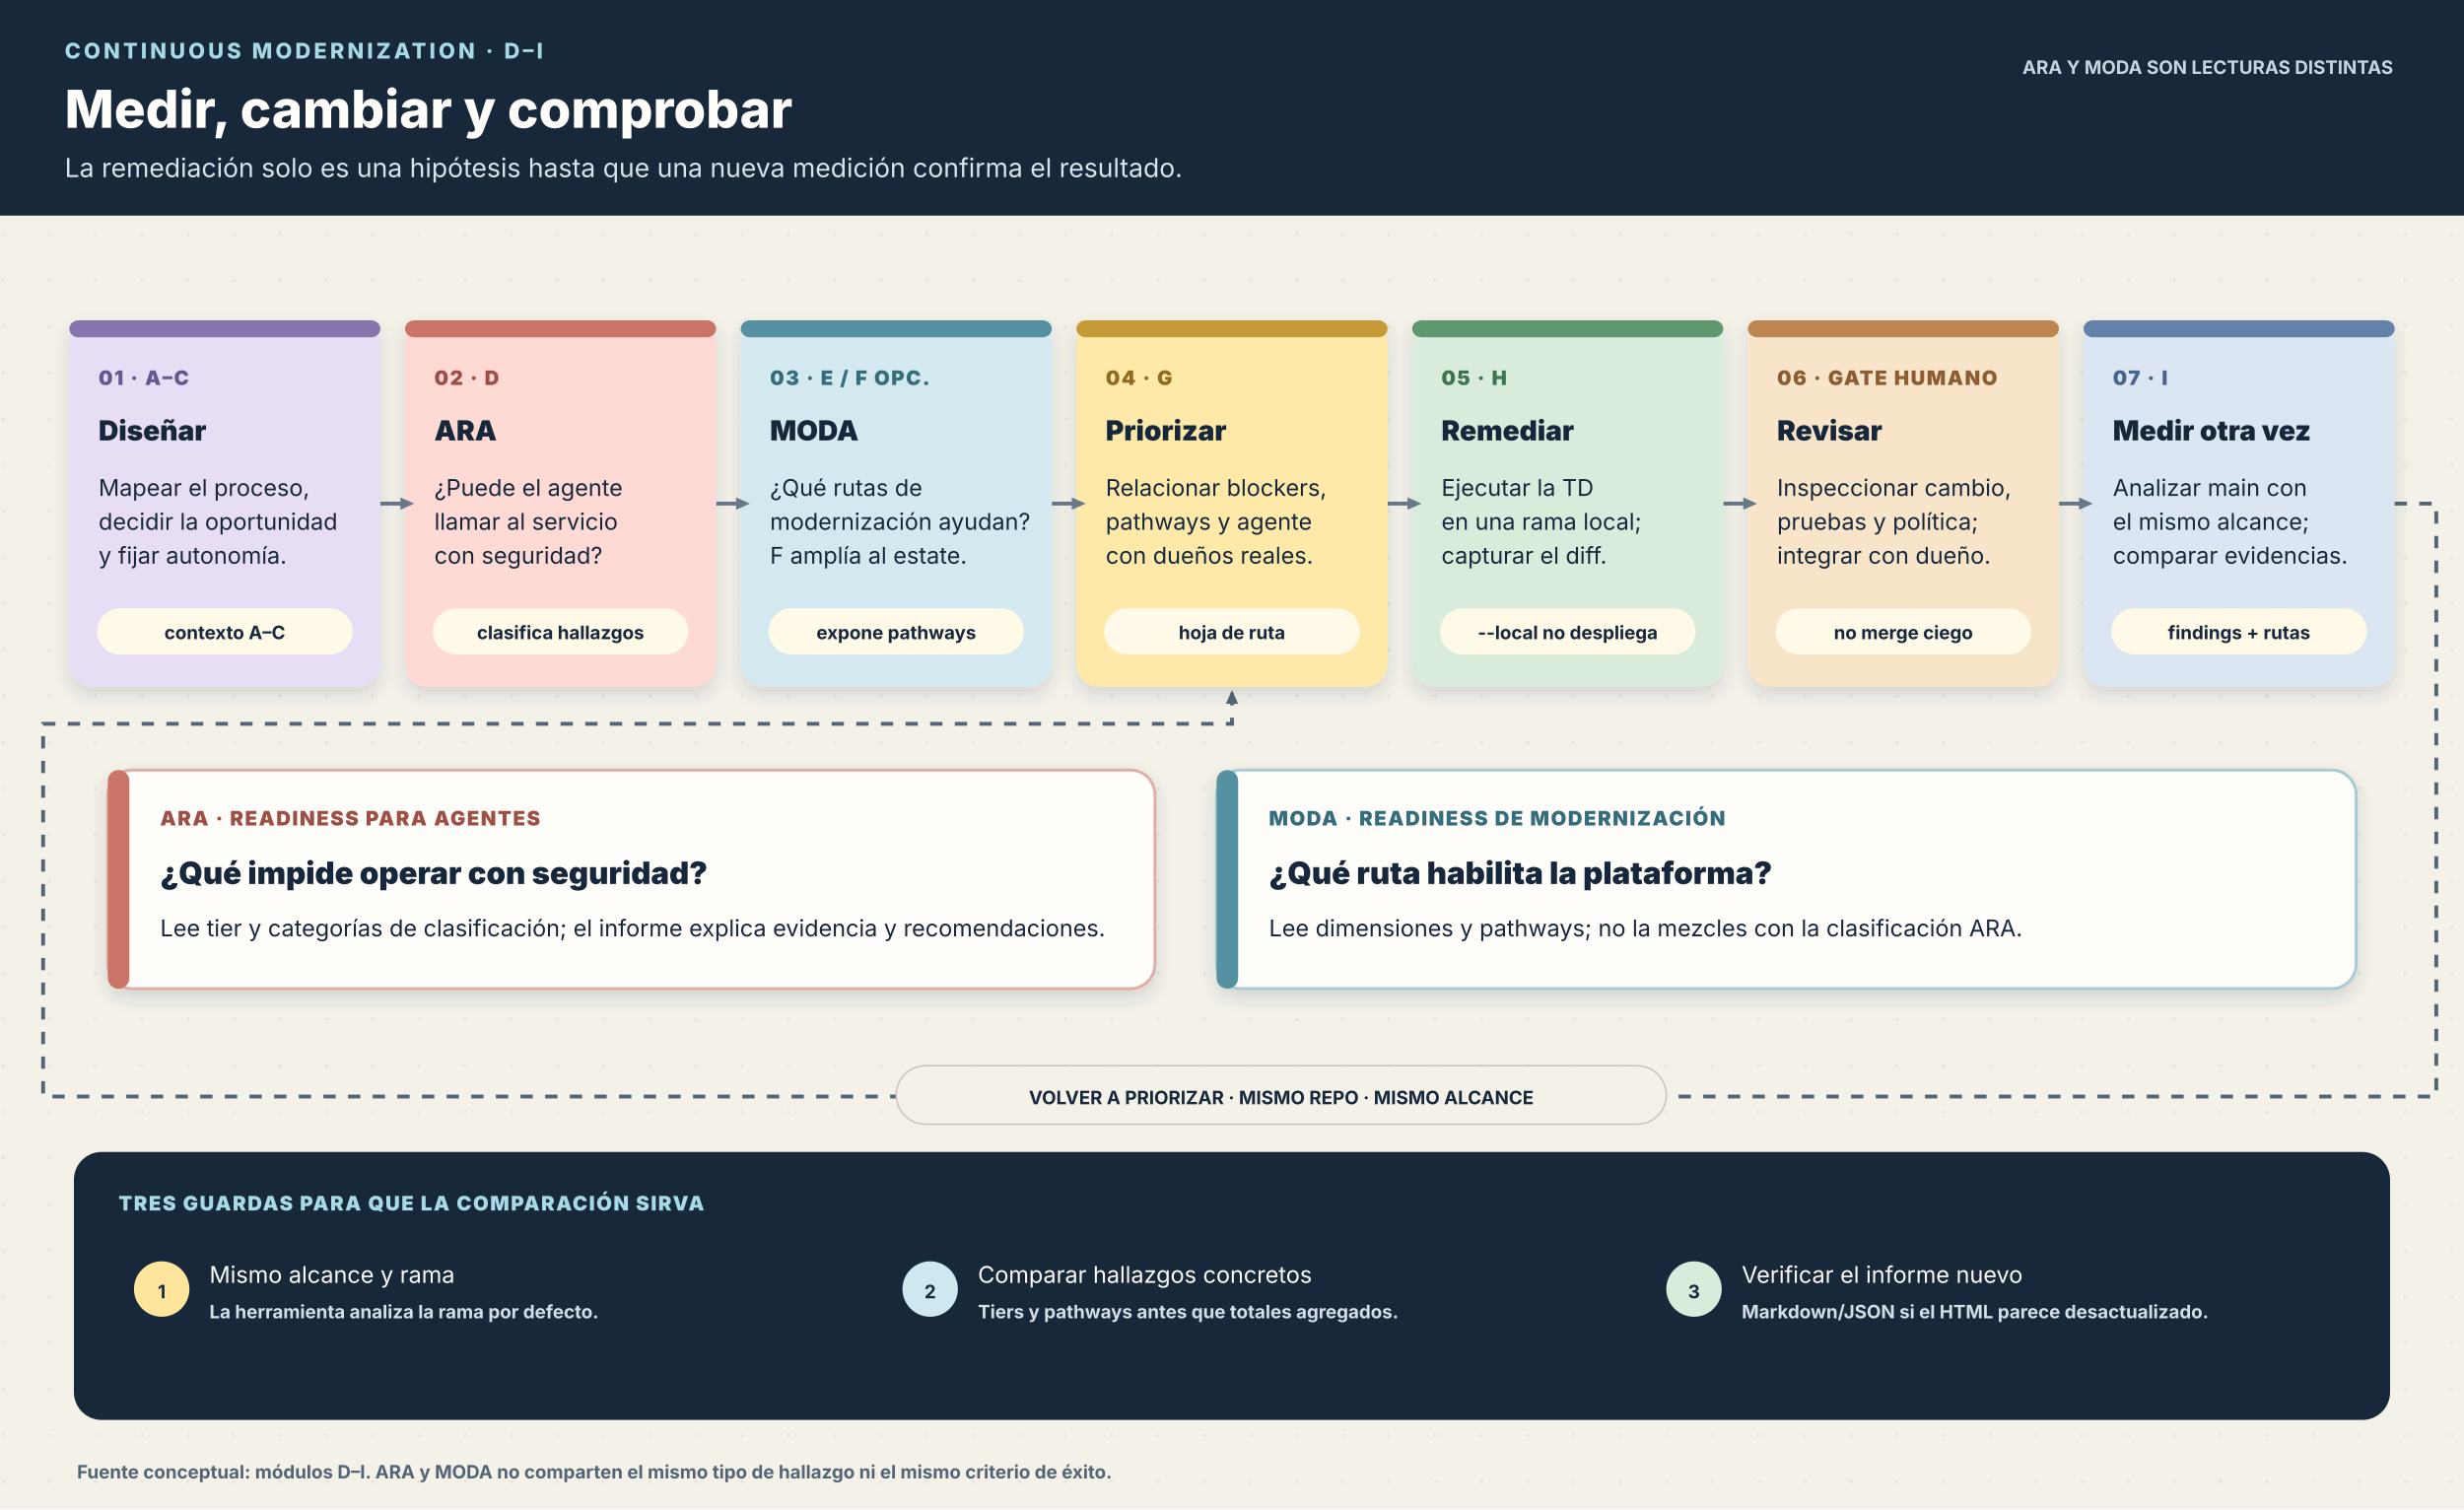
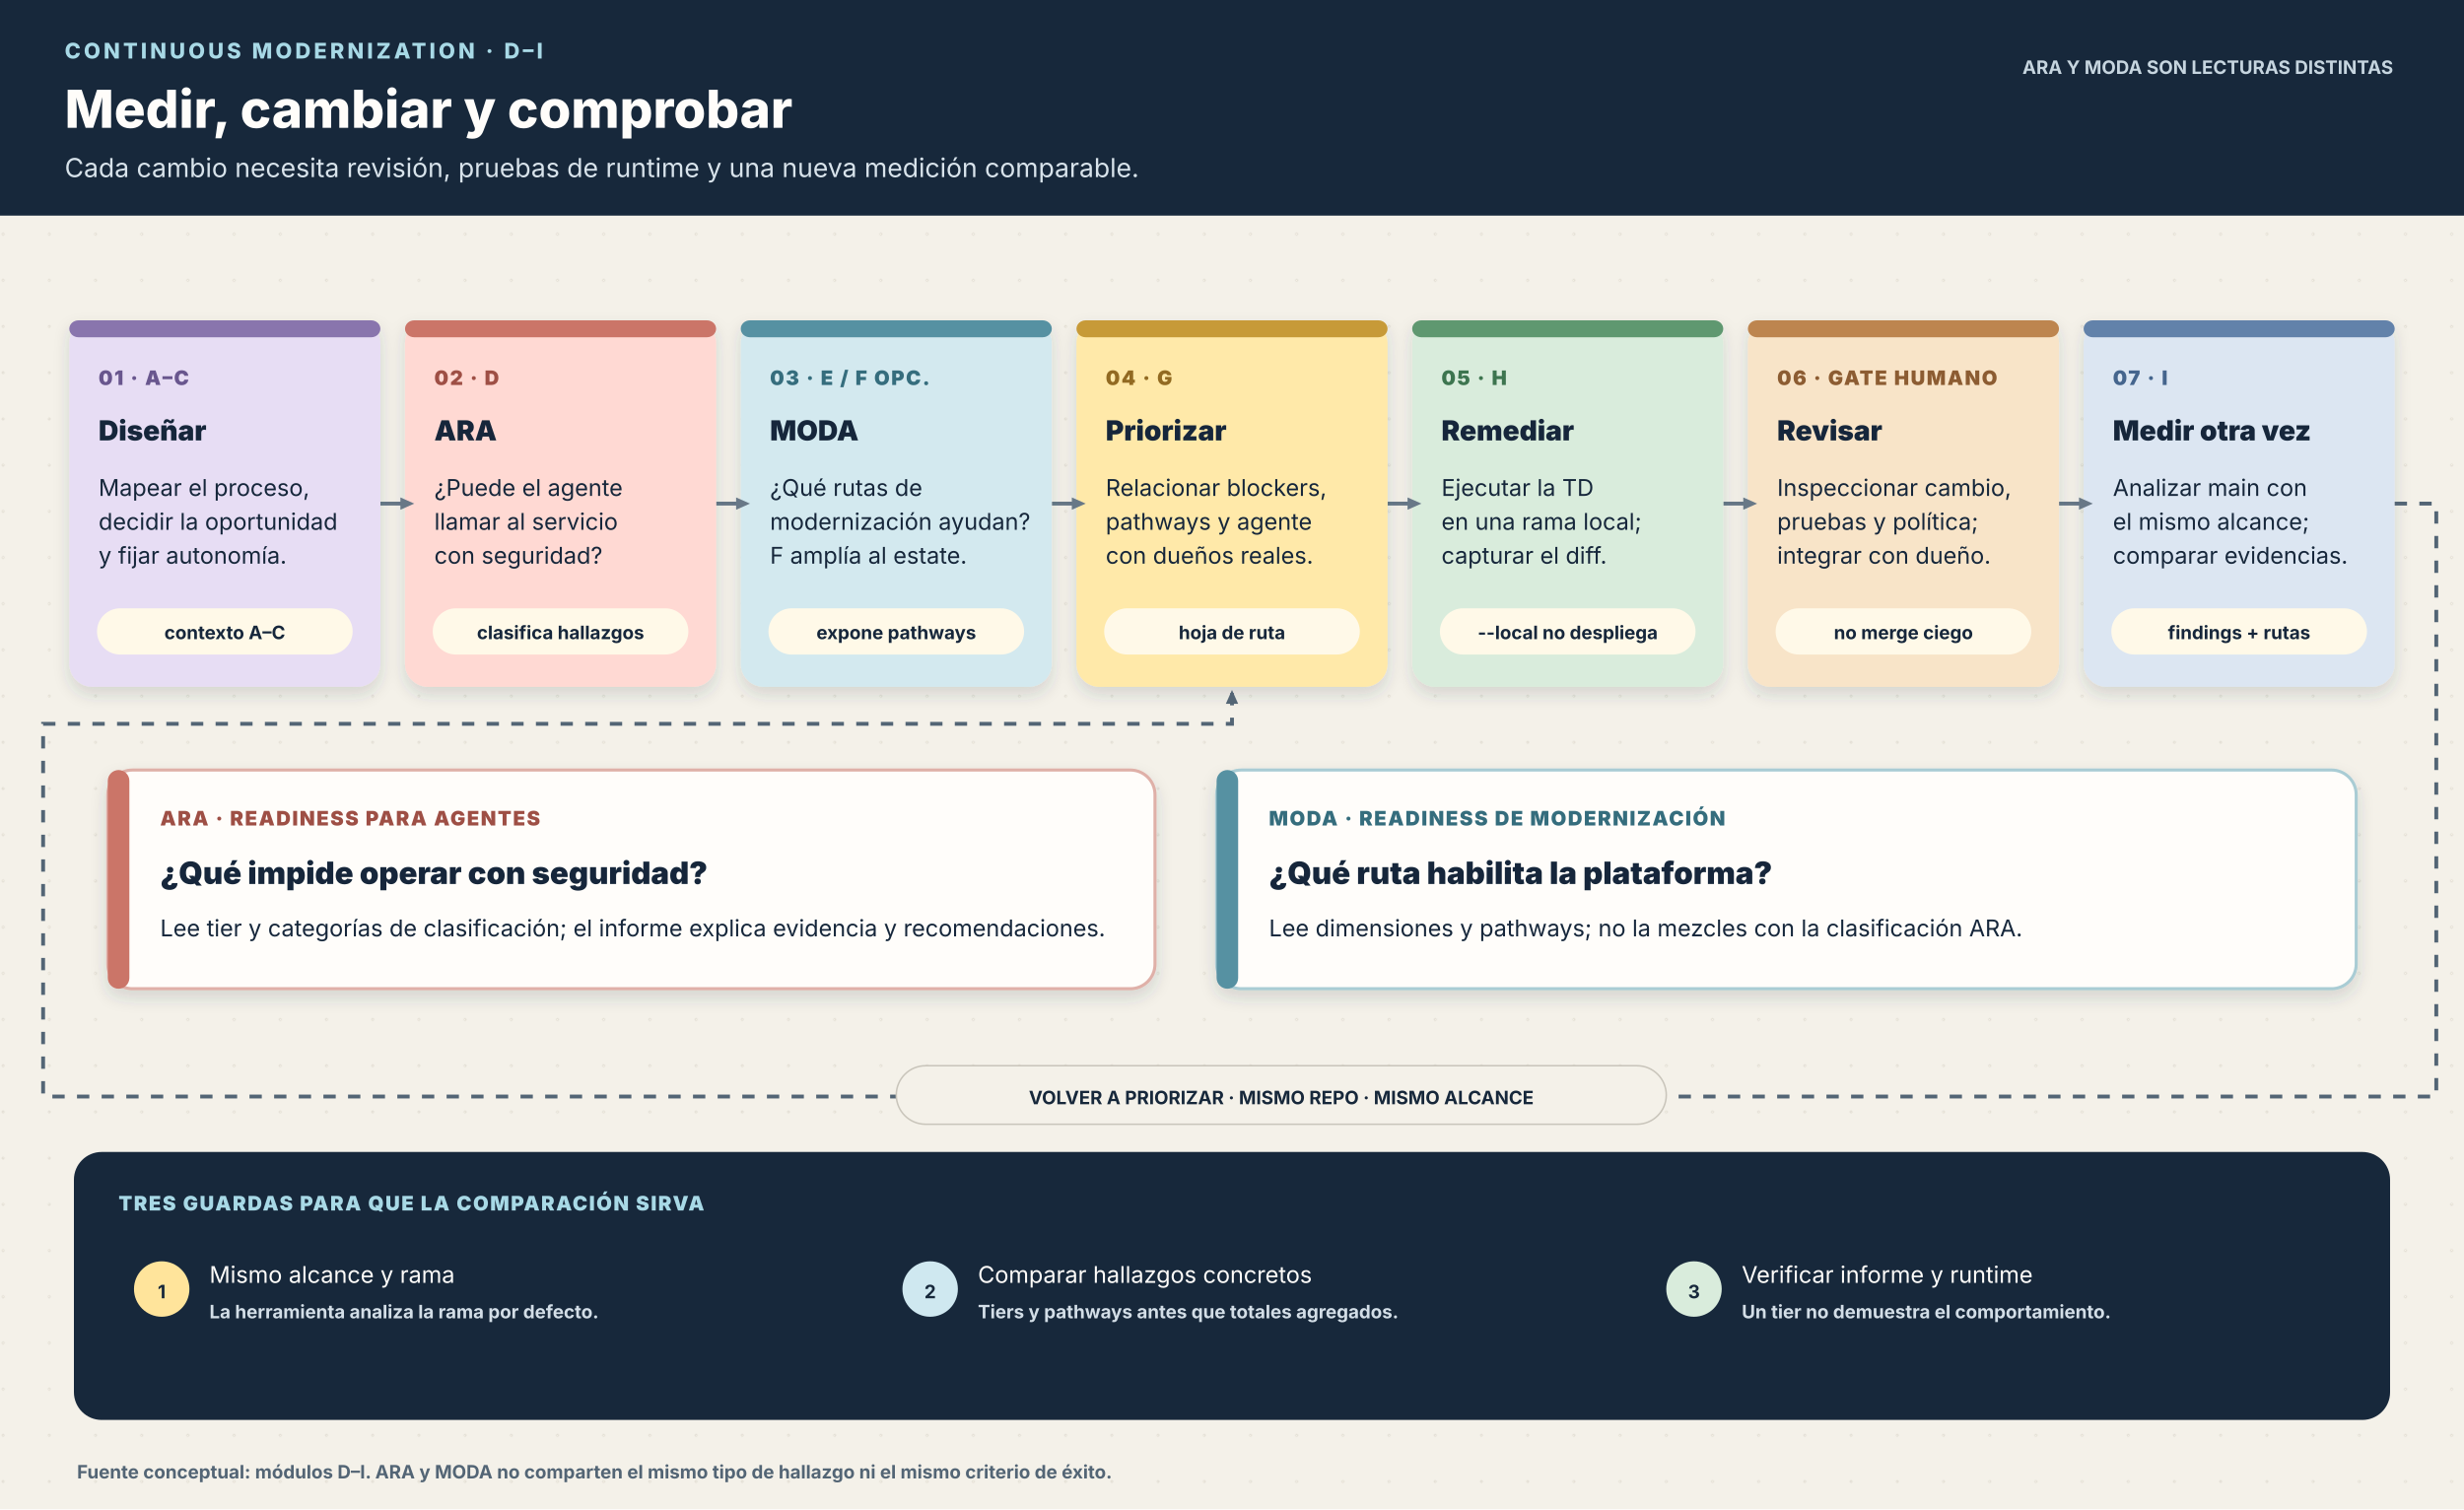
<svg xmlns="http://www.w3.org/2000/svg" viewBox="0 0 1600 980" role="img" aria-labelledby="title desc">
  <defs>
    <pattern id="grid" width="30" height="30" patternUnits="userSpaceOnUse">
      <circle cx="2" cy="2" r="1" fill="#d8d3c8" />
    </pattern>
    <filter id="shadow" x="-20%" y="-20%" width="150%" height="160%">
      <feDropShadow dx="0" dy="5" stdDeviation="5" flood-color="#344354" flood-opacity=".16" />
    </filter>
    <marker id="arrow" markerWidth="10" markerHeight="10" refX="8" refY="5" orient="auto">
      <path d="M0 0L10 5L0 10Z" fill="#536575" />
    </marker>
    <style>
      text{font-family:Inter,ui-sans-serif,system-ui,-apple-system,"Segoe UI",sans-serif;fill:#17283b}.white{fill:#fffdfa!important}.muted{fill:#536575}.kicker{font-size:14px;font-weight:800;letter-spacing:2px}.title{font-size:34px;font-weight:800}.subtitle{font-size:17px}.step{font-size:13px;font-weight:900;letter-spacing:1px}.note-title{font-size:18px;font-weight:850}.body{font-size:15px}.tiny{font-size:12px;font-weight:700}.panel-title{font-size:20px;font-weight:850}
    </style>
  </defs>
  <rect width="1600" height="980" fill="#f4f1e9" />
  <rect width="1600" height="980" fill="url(#grid)" opacity=".55" />
  <path d="M0 0H1600V140H0Z" fill="#17283b" />
  <text x="42" y="38" class="kicker" style="fill:#a8d9e6">CONTINUOUS MODERNIZATION · D–I</text>
  <text x="42" y="83" class="title white" style="fill:#fffdfa">Medir, cambiar y comprobar</text>
-   <text x="42" y="115" class="subtitle" style="fill:#d8e3eb">La remediación solo es una hipótesis hasta que una nueva medición confirma el resultado.</text>
+   <text x="42" y="115" class="subtitle" style="fill:#d8e3eb">Cada cambio necesita revisión, pruebas de runtime y una nueva medición comparable.</text>
  <text x="1554" y="48" text-anchor="end" class="tiny" style="fill:#c6d5df">ARA Y MODA SON LECTURAS DISTINTAS</text>
  <g fill="none" stroke="#687887" stroke-width="2.5">
    <path d="M247 327H269" />
    <path d="M465 327H487" />
    <path d="M683 327H705" />
    <path d="M901 327H923" />
    <path d="M1119 327H1141" />
    <path d="M1337 327H1359" />
  </g>
  <g filter="url(#shadow)">
    <g>
      <rect x="45" y="208" width="202" height="238" rx="15" fill="#e7ddf4" />
      <rect x="45" y="208" width="202" height="11" rx="6" fill="#8974ad" />
      <text x="64" y="250" class="step" style="fill:#69578e">01 · A–C</text>
      <text x="64" y="286" class="note-title">Diseñar</text>
      <text x="64" y="322" class="body">Mapear el proceso,</text>
      <text x="64" y="344" class="body">decidir la oportunidad</text>
      <text x="64" y="366" class="body">y fijar autonomía.</text>
      <rect x="63" y="395" width="166" height="30" rx="15" fill="#fff9e8" />
      <text x="146" y="415" text-anchor="middle" class="tiny">contexto A–C</text>
    </g>
    <g>
      <rect x="263" y="208" width="202" height="238" rx="15" fill="#ffd9d3" />
      <rect x="263" y="208" width="202" height="11" rx="6" fill="#cb7468" />
      <text x="282" y="250" class="step" style="fill:#9e4f45">02 · D</text>
      <text x="282" y="286" class="note-title">ARA</text>
      <text x="282" y="322" class="body">¿Puede el agente</text>
      <text x="282" y="344" class="body">llamar al servicio</text>
      <text x="282" y="366" class="body">con seguridad?</text>
      <rect x="281" y="395" width="166" height="30" rx="15" fill="#fff9e8" />
      <text x="364" y="415" text-anchor="middle" class="tiny">clasifica hallazgos</text>
    </g>
    <g>
      <rect x="481" y="208" width="202" height="238" rx="15" fill="#d3e9ef" />
      <rect x="481" y="208" width="202" height="11" rx="6" fill="#5791a2" />
      <text x="500" y="250" class="step" style="fill:#366d7d">03 · E / F OPC.</text>
      <text x="500" y="286" class="note-title">MODA</text>
      <text x="500" y="322" class="body">¿Qué rutas de</text>
      <text x="500" y="344" class="body">modernización ayudan?</text>
      <text x="500" y="366" class="body">F amplía al estate.</text>
      <rect x="499" y="395" width="166" height="30" rx="15" fill="#fff9e8" />
      <text x="582" y="415" text-anchor="middle" class="tiny">expone pathways</text>
    </g>
    <g>
      <rect x="699" y="208" width="202" height="238" rx="15" fill="#ffe9a9" />
      <rect x="699" y="208" width="202" height="11" rx="6" fill="#c79a38" />
      <text x="718" y="250" class="step" style="fill:#926a20">04 · G</text>
      <text x="718" y="286" class="note-title">Priorizar</text>
      <text x="718" y="322" class="body">Relacionar blockers,</text>
      <text x="718" y="344" class="body">pathways y agente</text>
      <text x="718" y="366" class="body">con dueños reales.</text>
      <rect x="717" y="395" width="166" height="30" rx="15" fill="#fff9e8" />
      <text x="800" y="415" text-anchor="middle" class="tiny">hoja de ruta</text>
    </g>
    <g>
      <rect x="917" y="208" width="202" height="238" rx="15" fill="#d9ecdc" />
      <rect x="917" y="208" width="202" height="11" rx="6" fill="#5f9870" />
      <text x="936" y="250" class="step" style="fill:#3d7450">05 · H</text>
      <text x="936" y="286" class="note-title">Remediar</text>
      <text x="936" y="322" class="body">Ejecutar la TD</text>
      <text x="936" y="344" class="body">en una rama local;</text>
      <text x="936" y="366" class="body">capturar el diff.</text>
      <rect x="935" y="395" width="166" height="30" rx="15" fill="#fff9e8" />
      <text x="1018" y="415" text-anchor="middle" class="tiny">--local no despliega</text>
    </g>
    <g>
      <rect x="1135" y="208" width="202" height="238" rx="15" fill="#f8e4c8" />
      <rect x="1135" y="208" width="202" height="11" rx="6" fill="#bd8550" />
      <text x="1154" y="250" class="step" style="fill:#8c5b30">06 · GATE HUMANO</text>
      <text x="1154" y="286" class="note-title">Revisar</text>
      <text x="1154" y="322" class="body">Inspeccionar cambio,</text>
      <text x="1154" y="344" class="body">pruebas y política;</text>
      <text x="1154" y="366" class="body">integrar con dueño.</text>
      <rect x="1153" y="395" width="166" height="30" rx="15" fill="#fff9e8" />
      <text x="1236" y="415" text-anchor="middle" class="tiny">no merge ciego</text>
    </g>
    <g>
      <rect x="1353" y="208" width="202" height="238" rx="15" fill="#dce6f2" />
      <rect x="1353" y="208" width="202" height="11" rx="6" fill="#6282aa" />
      <text x="1372" y="250" class="step" style="fill:#45658d">07 · I</text>
      <text x="1372" y="286" class="note-title">Medir otra vez</text>
      <text x="1372" y="322" class="body">Analizar main con</text>
      <text x="1372" y="344" class="body">el mismo alcance;</text>
      <text x="1372" y="366" class="body">comparar evidencias.</text>
      <rect x="1371" y="395" width="166" height="30" rx="15" fill="#fff9e8" />
      <text x="1454" y="415" text-anchor="middle" class="tiny">findings + rutas</text>
    </g>
  </g>
  <g filter="url(#shadow)">
    <rect x="70" y="500" width="680" height="142" rx="16" fill="#fffdfa" stroke="#dfb0a8" stroke-width="2" />
    <rect x="70" y="500" width="14" height="142" rx="7" fill="#cb7468" />
    <text x="104" y="536" class="step" style="fill:#9e4f45">ARA · READINESS PARA AGENTES</text>
    <text x="104" y="574" class="panel-title">¿Qué impide operar con seguridad?</text>
    <text x="104" y="608" class="body">Lee tier y categorías de clasificación; el informe explica evidencia y recomendaciones.</text>
    <rect x="790" y="500" width="740" height="142" rx="16" fill="#fffdfa" stroke="#a9ccd4" stroke-width="2" />
    <rect x="790" y="500" width="14" height="142" rx="7" fill="#5791a2" />
    <text x="824" y="536" class="step" style="fill:#366d7d">MODA · READINESS DE MODERNIZACIÓN</text>
    <text x="824" y="574" class="panel-title">¿Qué ruta habilita la plataforma?</text>
    <text x="824" y="608" class="body">Lee dimensiones y pathways; no la mezcles con la clasificación ARA.</text>
  </g>
  <path d="M1555 327H1582V712H28V470H800V448" fill="none" stroke="#536575" stroke-width="2.5" stroke-dasharray="8 8" />
  <rect x="582" y="692" width="500" height="38" rx="19" fill="#f4f1e9" stroke="#c9c5bb" />
  <text x="832" y="717" text-anchor="middle" class="tiny">VOLVER A PRIORIZAR · MISMO REPO · MISMO ALCANCE</text>
  <rect x="48" y="748" width="1504" height="174" rx="18" fill="#17283b" />
  <text x="77" y="786" class="step" style="fill:#a8d9e6">TRES GUARDAS PARA QUE LA COMPARACIÓN SIRVA</text>
  <g>
    <circle cx="105" cy="837" r="18" fill="#ffe49b" />
    <text x="105" y="843" text-anchor="middle" class="tiny">1</text>
    <text x="136" y="833" class="body white" style="fill:#fffdfa">Mismo alcance y rama</text>
    <text x="136" y="856" class="tiny" style="fill:#d3dee7">La herramienta analiza la rama por defecto.</text>
    <circle cx="604" cy="837" r="18" fill="#cfe8f0" />
    <text x="604" y="843" text-anchor="middle" class="tiny">2</text>
    <text x="635" y="833" class="body white" style="fill:#fffdfa">Comparar hallazgos concretos</text>
    <text x="635" y="856" class="tiny" style="fill:#d3dee7">Tiers y pathways antes que totales agregados.</text>
    <circle cx="1100" cy="837" r="18" fill="#d9ecdc" />
    <text x="1100" y="843" text-anchor="middle" class="tiny">3</text>
-     <text x="1131" y="833" class="body white" style="fill:#fffdfa">Verificar el informe nuevo</text>
-     <text x="1131" y="856" class="tiny" style="fill:#d3dee7">Markdown/JSON si el HTML parece desactualizado.</text>
+     <text x="1131" y="833" class="body white" style="fill:#fffdfa">Verificar informe y runtime</text>
+     <text x="1131" y="856" class="tiny" style="fill:#d3dee7">Un tier no demuestra el comportamiento.</text>
  </g>
  <text x="50" y="960" class="tiny muted">Fuente conceptual: módulos D–I. ARA y MODA no comparten el mismo tipo de hallazgo ni el mismo criterio de éxito.</text>
  <polygon points="269.00,327.00 260.00,331.00 260.00,323.00" fill="#687887" stroke="none" aria-hidden="true" />
  <polygon points="487.00,327.00 478.00,331.00 478.00,323.00" fill="#687887" stroke="none" aria-hidden="true" />
  <polygon points="705.00,327.00 696.00,331.00 696.00,323.00" fill="#687887" stroke="none" aria-hidden="true" />
  <polygon points="923.00,327.00 914.00,331.00 914.00,323.00" fill="#687887" stroke="none" aria-hidden="true" />
  <polygon points="1141.00,327.00 1132.00,331.00 1132.00,323.00" fill="#687887" stroke="none" aria-hidden="true" />
  <polygon points="1359.00,327.00 1350.00,331.00 1350.00,323.00" fill="#687887" stroke="none" aria-hidden="true" />
  <polygon points="800.00,448.00 804.00,457.00 796.00,457.00" fill="#536575" stroke="none" aria-hidden="true" />
</svg>
